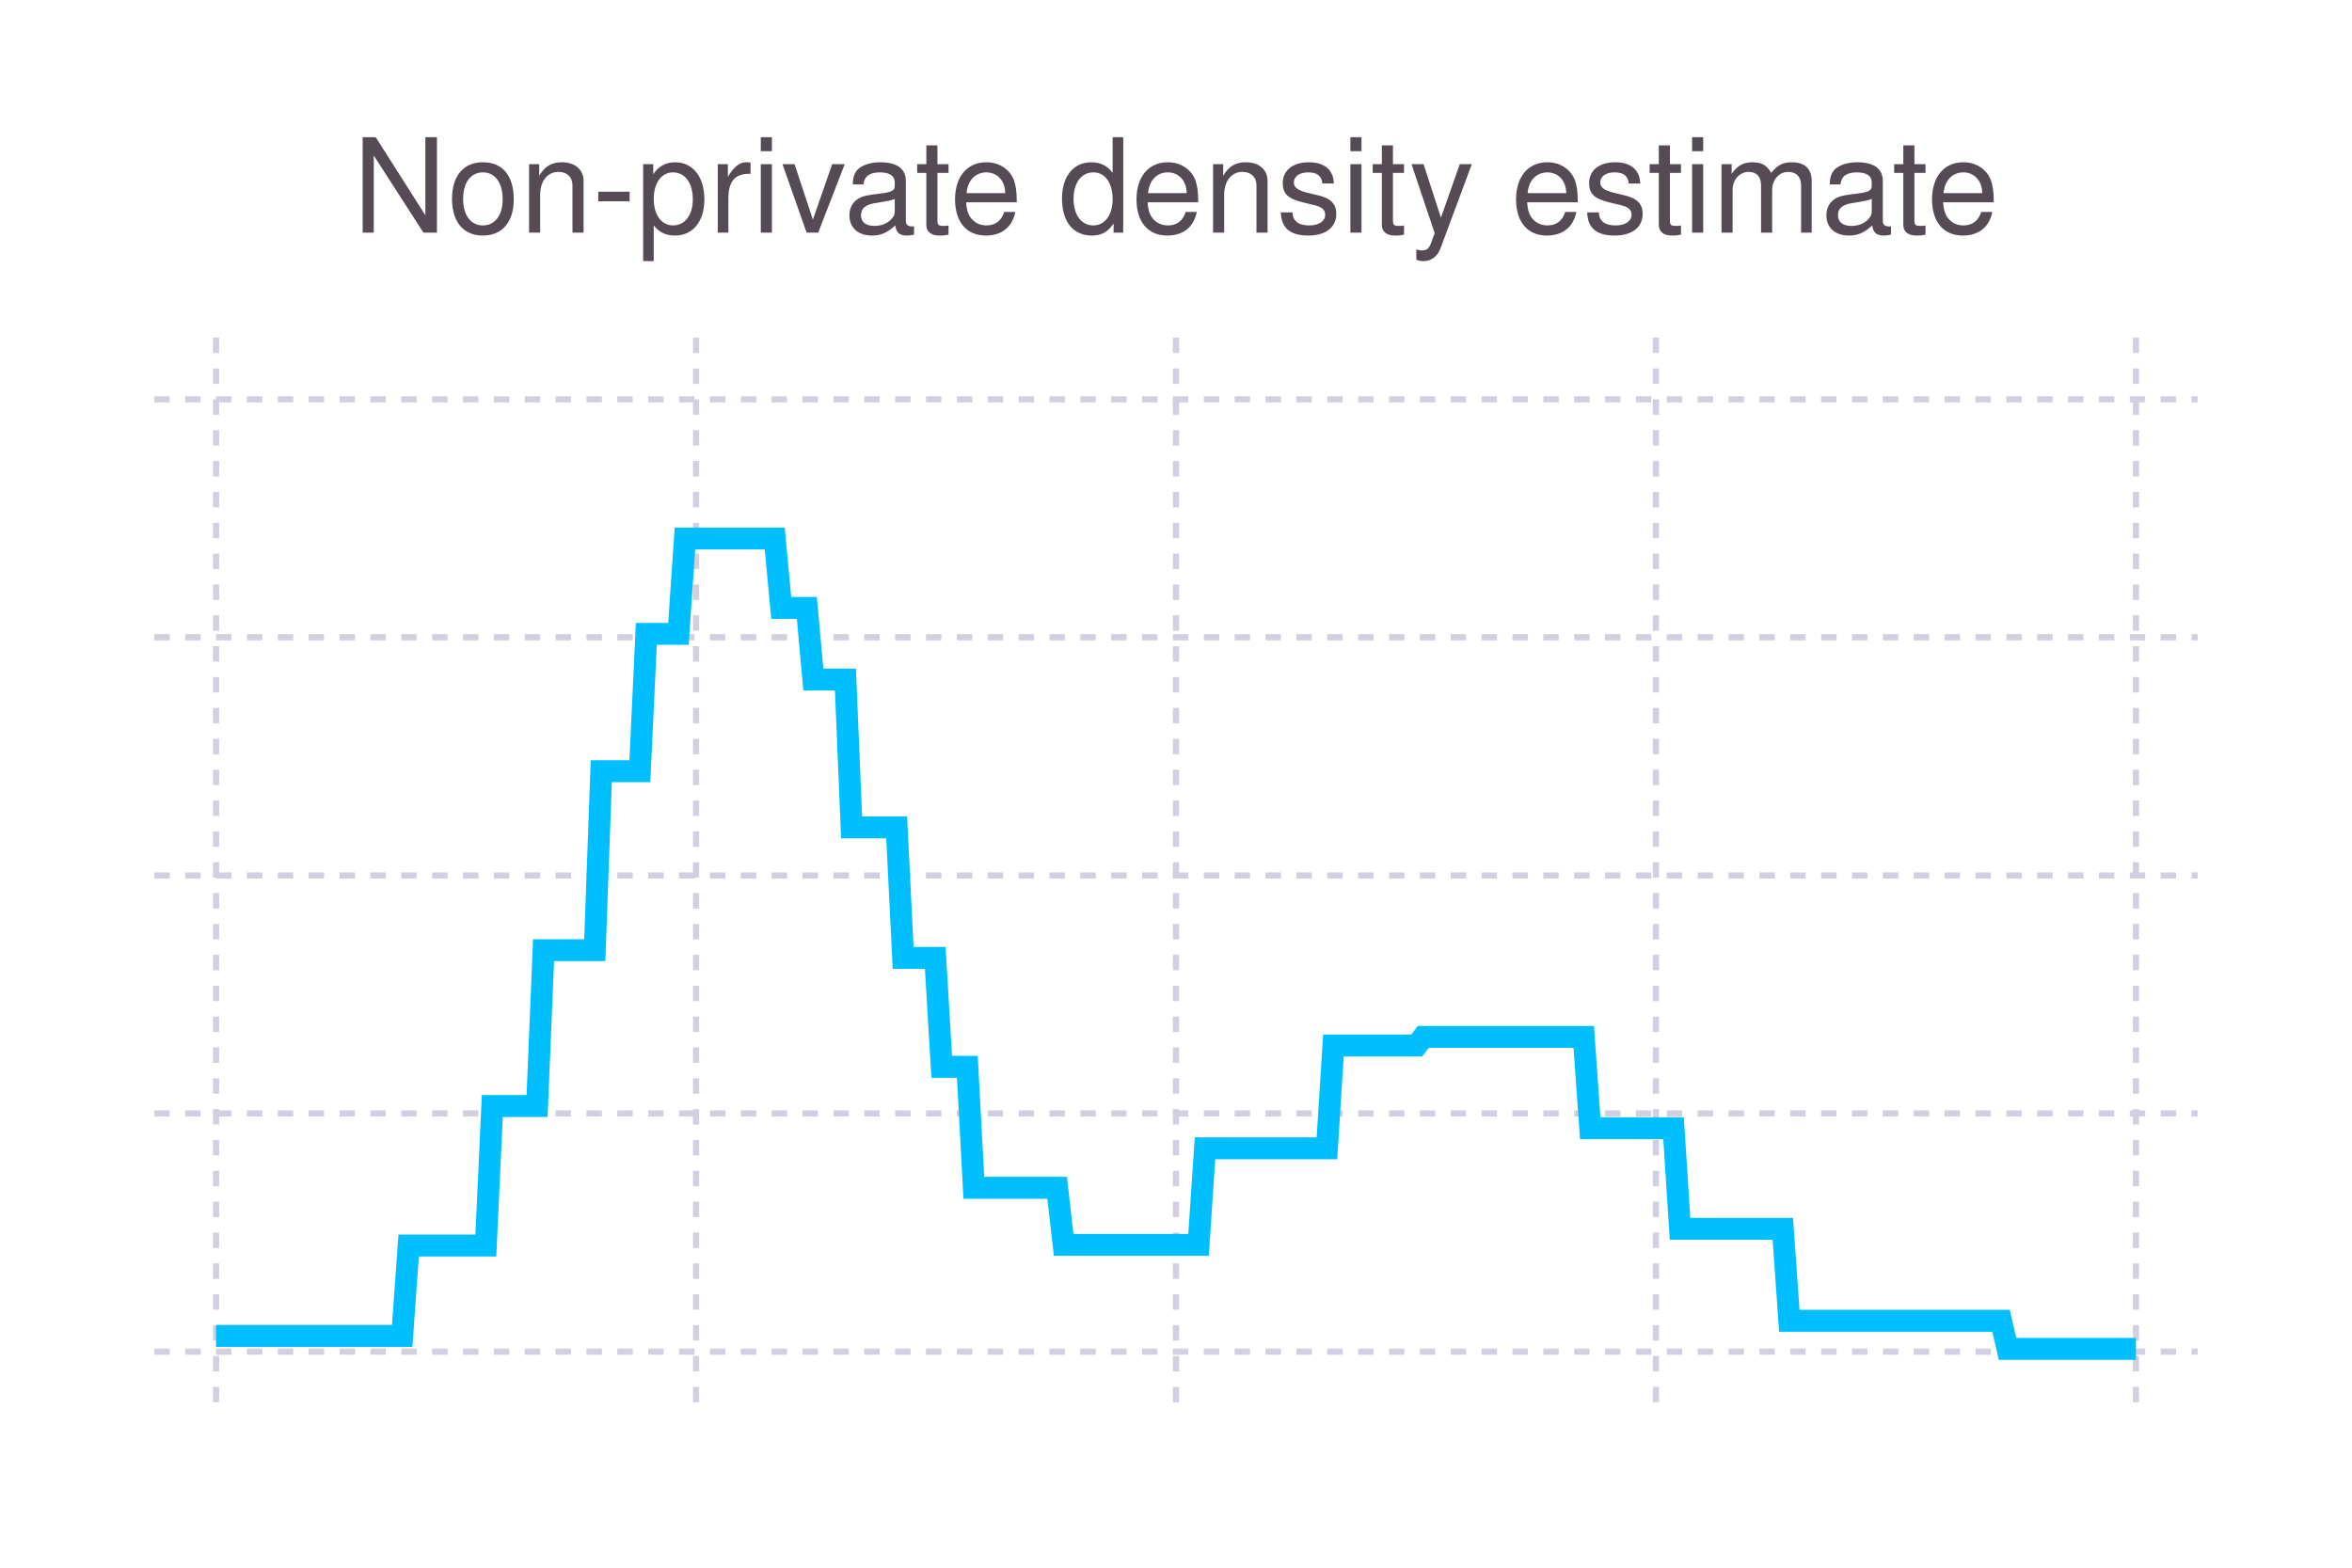
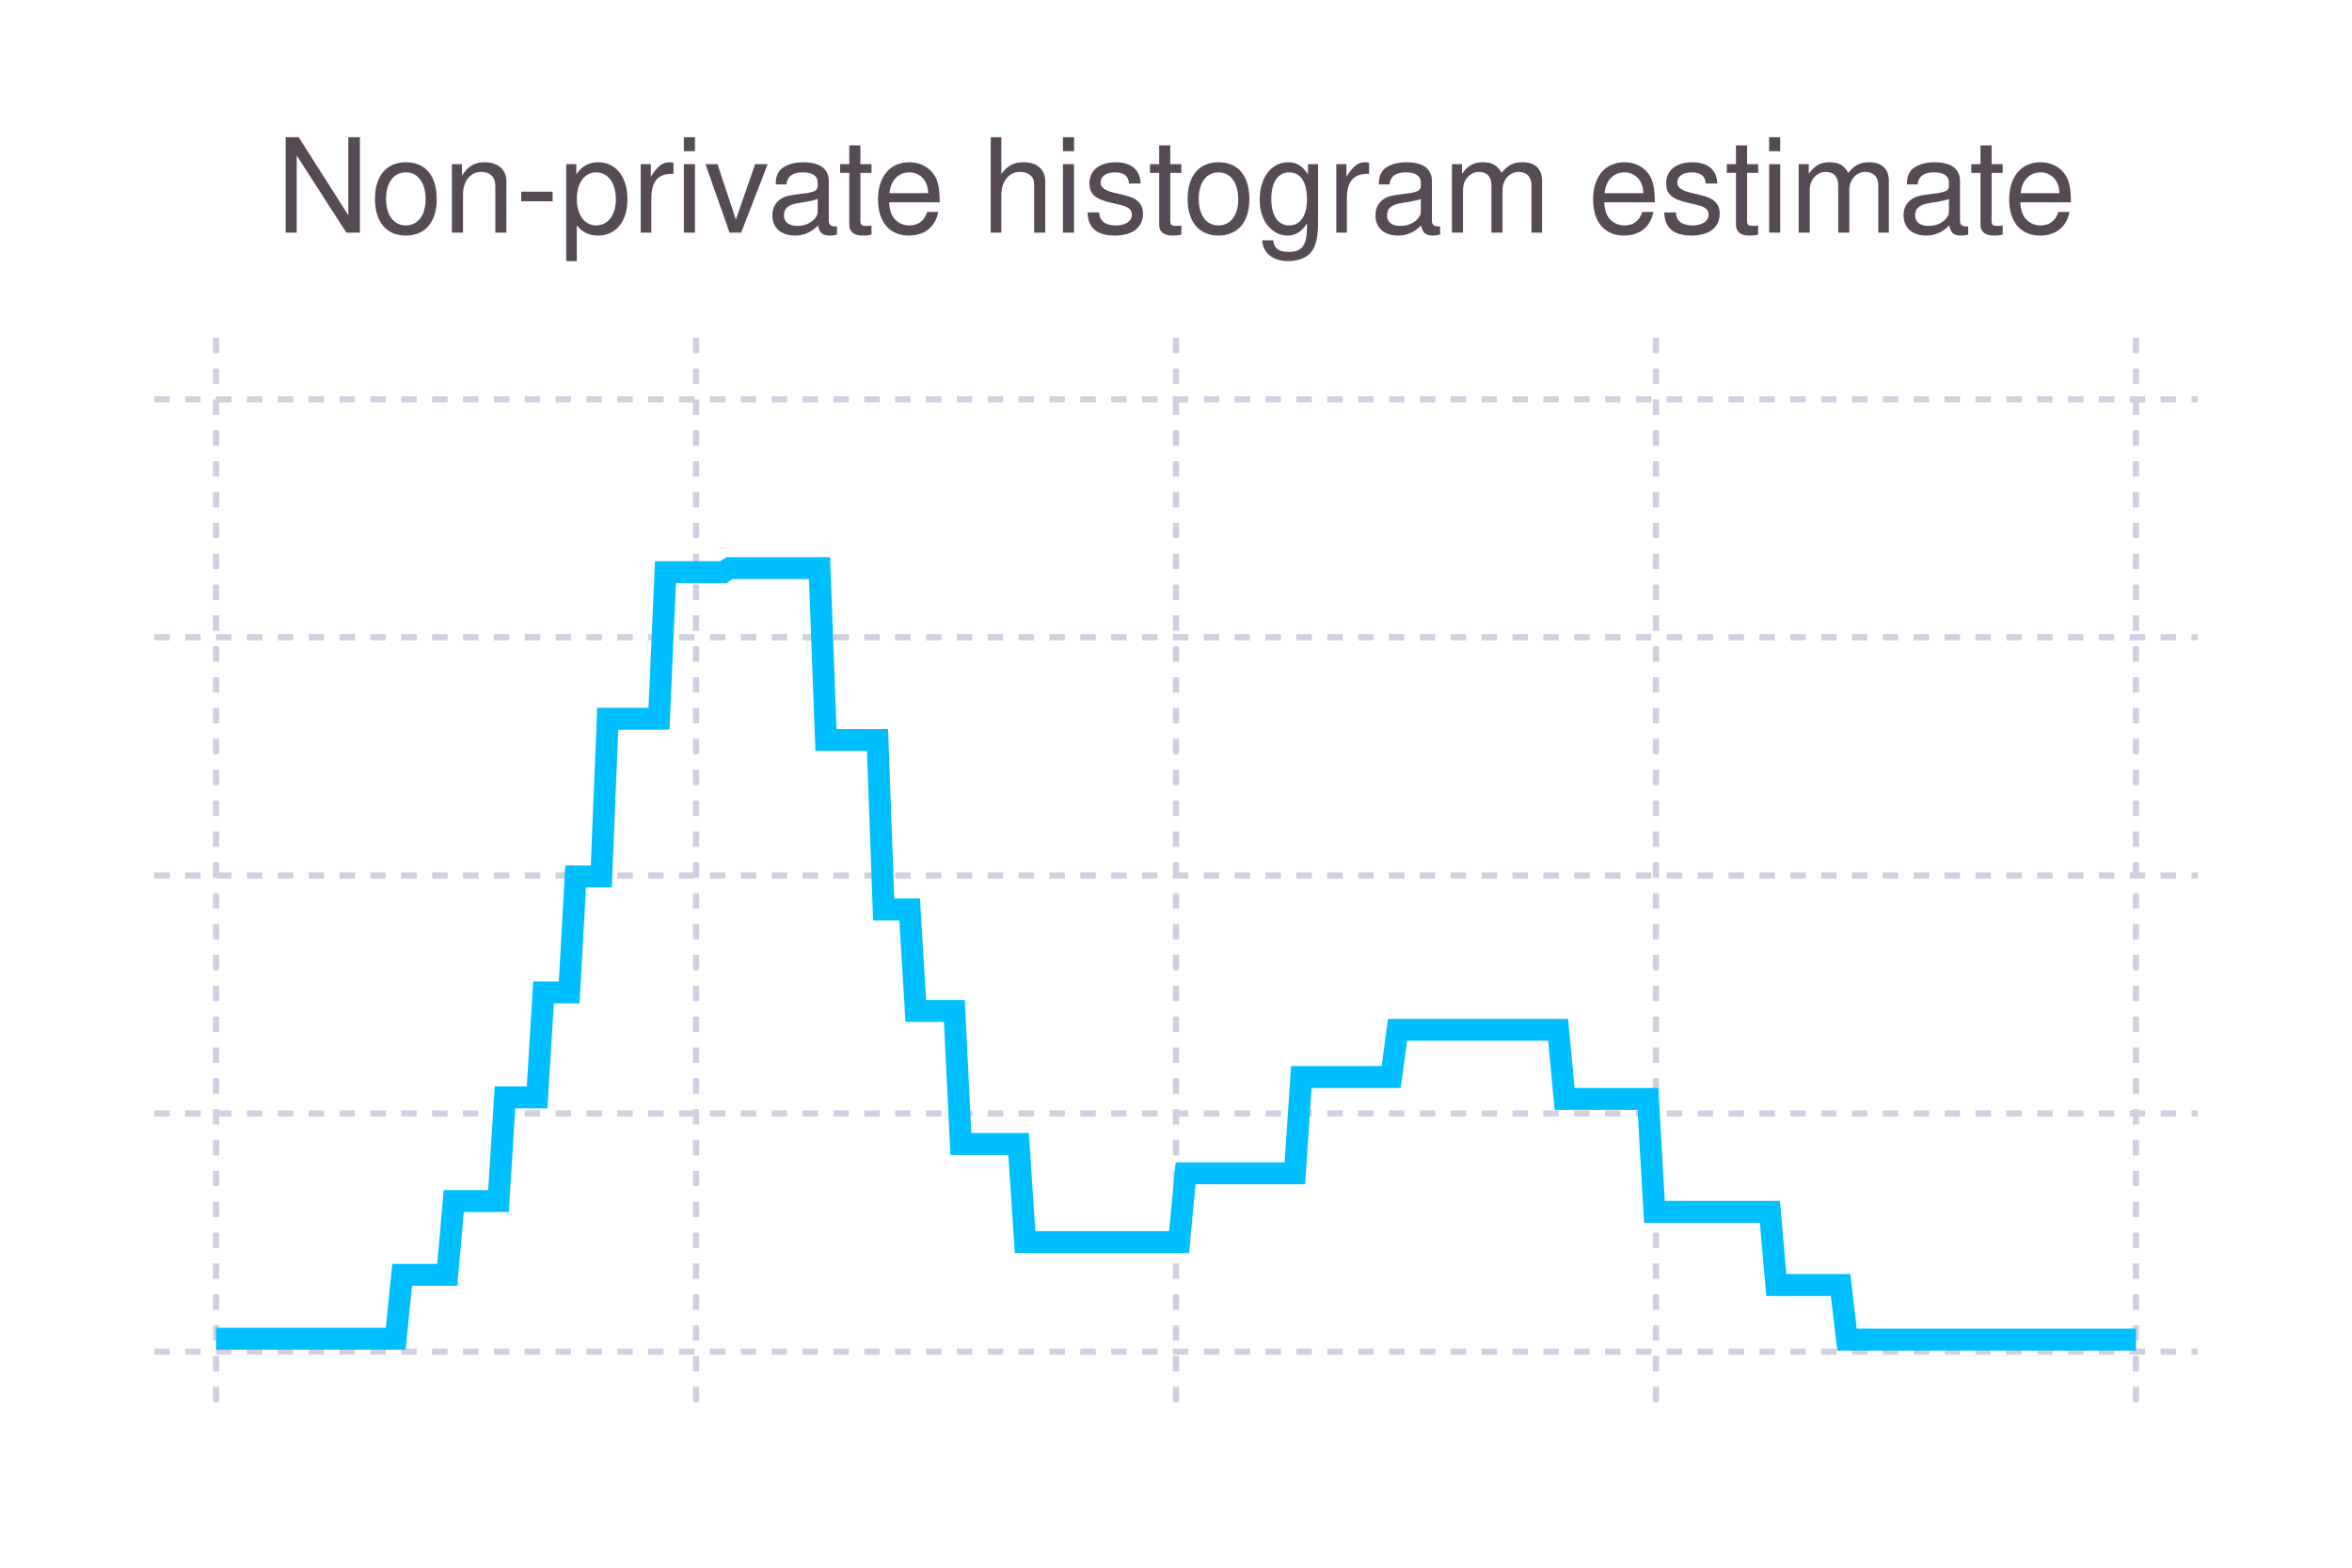
<svg xmlns="http://www.w3.org/2000/svg" version="1.2" width="76.2mm" height="50.8mm" viewBox="0 0 76.2 50.8" stroke="none" fill="#000000" stroke-width="0.3" font-size="3.88">
-   <g class="plotroot xscalable yscalable" id="img-ccfddeca-1">
-     <g clip-path="url(#img-ccfddeca-2)">
-       <g id="img-ccfddeca-3">
-         <g pointer-events="visible" opacity="1" fill="#000000" fill-opacity="0.000" stroke="#000000" stroke-opacity="0.000" class="guide background" id="img-ccfddeca-4">
+   <g class="plotroot xscalable yscalable" id="img-850cad1f-1">
+     <g clip-path="url(#img-850cad1f-2)">
+       <g id="img-850cad1f-3">
+         <g pointer-events="visible" opacity="1" fill="#000000" fill-opacity="0.000" stroke="#000000" stroke-opacity="0.000" class="guide background" id="img-850cad1f-4">
          <rect x="5" y="10.94" width="66.2" height="34.86" />
        </g>
-         <g class="guide ygridlines xfixed" stroke-dasharray="0.5,0.5" stroke-width="0.2" stroke="#D0D0E0" id="img-ccfddeca-5">
+         <g class="guide ygridlines xfixed" stroke-dasharray="0.5,0.5" stroke-width="0.2" stroke="#D0D0E0" id="img-850cad1f-5">
          <path fill="none" d="M5,43.8 L 71.2 43.8" />
          <path fill="none" d="M5,36.08 L 71.2 36.08" />
          <path fill="none" d="M5,28.37 L 71.2 28.37" />
          <path fill="none" d="M5,20.65 L 71.2 20.65" />
          <path fill="none" d="M5,12.94 L 71.2 12.94" />
        </g>
-         <g class="guide xgridlines yfixed" stroke-dasharray="0.5,0.5" stroke-width="0.2" stroke="#D0D0E0" id="img-ccfddeca-6">
+         <g class="guide xgridlines yfixed" stroke-dasharray="0.5,0.5" stroke-width="0.2" stroke="#D0D0E0" id="img-850cad1f-6">
          <path fill="none" d="M7,10.94 L 7 45.8" />
          <path fill="none" d="M22.55,10.94 L 22.55 45.8" />
          <path fill="none" d="M38.1,10.94 L 38.1 45.8" />
          <path fill="none" d="M53.65,10.94 L 53.65 45.8" />
          <path fill="none" d="M69.2,10.94 L 69.2 45.8" />
        </g>
-         <g class="plotpanel" id="img-ccfddeca-7">
-           <g stroke-width="0.71" fill="#000000" fill-opacity="0.000" class="geometry" stroke-dasharray="none" stroke="#00BFFF" id="img-ccfddeca-8">
-             <path fill="none" d="M7,43.29 L 7.21 43.29 7.42 43.29 7.62 43.29 7.83 43.29 8.04 43.29 8.25 43.29 8.46 43.29 8.66 43.29 8.87 43.29 9.08 43.29 9.29 43.29 9.5 43.29 9.7 43.29 9.91 43.29 10.12 43.29 10.33 43.29 10.54 43.29 10.74 43.29 10.95 43.29 11.16 43.29 11.37 43.29 11.58 43.29 11.78 43.29 11.99 43.29 12.2 43.29 12.41 43.29 12.62 43.29 12.82 43.29 13.03 43.29 13.24 40.36 13.45 40.36 13.66 40.36 13.86 40.36 14.07 40.36 14.28 40.36 14.49 40.36 14.7 40.36 14.91 40.36 15.11 40.36 15.32 40.36 15.53 40.36 15.74 40.36 15.95 35.84 16.15 35.84 16.36 35.84 16.57 35.84 16.78 35.84 16.99 35.84 17.19 35.84 17.4 35.84 17.61 30.79 17.82 30.79 18.03 30.79 18.23 30.79 18.44 30.79 18.65 30.79 18.86 30.79 19.07 30.79 19.27 30.79 19.48 24.99 19.69 24.99 19.9 24.99 20.11 24.99 20.31 24.99 20.52 24.99 20.73 24.99 20.94 20.54 21.15 20.54 21.35 20.54 21.56 20.54 21.77 20.54 21.98 20.54 22.19 17.45 22.39 17.45 22.6 17.45 22.81 17.45 23.02 17.45 23.23 17.45 23.43 17.45 23.64 17.45 23.85 17.45 24.06 17.45 24.27 17.45 24.47 17.45 24.68 17.45 24.89 17.45 25.1 17.45 25.31 19.7 25.51 19.7 25.72 19.7 25.93 19.7 26.14 19.7 26.35 22.02 26.55 22.02 26.76 22.02 26.97 22.02 27.18 22.02 27.39 22.02 27.59 26.81 27.8 26.81 28.01 26.81 28.22 26.81 28.43 26.81 28.63 26.81 28.84 26.81 29.05 26.81 29.26 31.04 29.47 31.04 29.67 31.04 29.88 31.04 30.09 31.04 30.3 31.04 30.51 34.57 30.72 34.57 30.92 34.57 31.13 34.57 31.34 34.57 31.55 38.49 31.76 38.49 31.96 38.49 32.17 38.49 32.38 38.49 32.59 38.49 32.8 38.49 33 38.49 33.21 38.49 33.42 38.49 33.63 38.49 33.84 38.49 34.04 38.49 34.25 38.49 34.46 40.34 34.67 40.34 34.88 40.34 35.08 40.34 35.29 40.34 35.5 40.34 35.71 40.34 35.92 40.34 36.12 40.34 36.33 40.34 36.54 40.34 36.75 40.34 36.96 40.34 37.16 40.34 37.37 40.34 37.58 40.34 37.79 40.34 38 40.34 38.2 40.34 38.41 40.34 38.62 40.34 38.83 40.34 39.04 37.21 39.24 37.21 39.45 37.21 39.66 37.21 39.87 37.21 40.08 37.21 40.28 37.21 40.49 37.21 40.7 37.21 40.91 37.21 41.12 37.21 41.32 37.21 41.53 37.21 41.74 37.21 41.95 37.21 42.16 37.21 42.36 37.21 42.57 37.21 42.78 37.21 42.99 37.21 43.2 33.88 43.4 33.88 43.61 33.88 43.82 33.88 44.03 33.88 44.24 33.88 44.44 33.88 44.65 33.88 44.86 33.88 45.07 33.88 45.28 33.88 45.48 33.88 45.69 33.88 45.9 33.88 46.11 33.6 46.32 33.6 46.53 33.6 46.73 33.6 46.94 33.6 47.15 33.6 47.36 33.6 47.57 33.6 47.77 33.6 47.98 33.6 48.19 33.6 48.4 33.6 48.61 33.6 48.81 33.6 49.02 33.6 49.23 33.6 49.44 33.6 49.65 33.6 49.85 33.6 50.06 33.6 50.27 33.6 50.48 33.6 50.69 33.6 50.89 33.6 51.1 33.6 51.31 33.6 51.52 36.56 51.73 36.56 51.93 36.56 52.14 36.56 52.35 36.56 52.56 36.56 52.77 36.56 52.97 36.56 53.18 36.56 53.39 36.56 53.6 36.56 53.81 36.56 54.01 36.56 54.22 36.56 54.43 39.82 54.64 39.82 54.85 39.82 55.05 39.82 55.26 39.82 55.47 39.82 55.68 39.82 55.89 39.82 56.09 39.82 56.3 39.82 56.51 39.82 56.72 39.82 56.93 39.82 57.13 39.82 57.34 39.82 57.55 39.82 57.76 39.82 57.97 42.8 58.17 42.8 58.38 42.8 58.59 42.8 58.8 42.8 59.01 42.8 59.21 42.8 59.42 42.8 59.63 42.8 59.84 42.8 60.05 42.8 60.25 42.8 60.46 42.8 60.67 42.8 60.88 42.8 61.09 42.8 61.29 42.8 61.5 42.8 61.71 42.8 61.92 42.8 62.13 42.8 62.34 42.8 62.54 42.8 62.75 42.8 62.96 42.8 63.17 42.8 63.38 42.8 63.58 42.8 63.79 42.8 64 42.8 64.21 42.8 64.42 42.8 64.62 42.8 64.83 42.8 65.04 43.71 65.25 43.71 65.46 43.71 65.66 43.71 65.87 43.71 66.08 43.71 66.29 43.71 66.5 43.71 66.7 43.71 66.91 43.71 67.12 43.71 67.33 43.71 67.54 43.71 67.74 43.71 67.95 43.71 68.16 43.71 68.37 43.71 68.58 43.71 68.78 43.71 68.99 43.71 69.2 43.71" />
+         <g class="plotpanel" id="img-850cad1f-7">
+           <g stroke-width="0.71" fill="#000000" fill-opacity="0.000" class="geometry" stroke-dasharray="none" stroke="#00BFFF" id="img-850cad1f-8">
+             <path fill="none" d="M7,43.38 L 7.21 43.38 7.42 43.38 7.62 43.38 7.83 43.38 8.04 43.38 8.25 43.38 8.46 43.38 8.66 43.38 8.87 43.38 9.08 43.38 9.29 43.38 9.5 43.38 9.7 43.38 9.91 43.38 10.12 43.38 10.33 43.38 10.54 43.38 10.74 43.38 10.95 43.38 11.16 43.38 11.37 43.38 11.58 43.38 11.78 43.38 11.99 43.38 12.2 43.38 12.41 43.38 12.62 43.38 12.82 43.38 13.03 41.31 13.24 41.31 13.45 41.31 13.66 41.31 13.86 41.31 14.07 41.31 14.28 41.31 14.49 41.31 14.7 38.92 14.91 38.92 15.11 38.92 15.32 38.92 15.53 38.92 15.74 38.92 15.95 38.92 16.15 38.92 16.36 35.56 16.57 35.56 16.78 35.56 16.99 35.56 17.19 35.56 17.4 35.56 17.61 32.16 17.82 32.16 18.03 32.16 18.23 32.16 18.44 32.16 18.65 28.4 18.86 28.4 19.07 28.4 19.27 28.4 19.48 28.4 19.69 23.29 19.9 23.29 20.11 23.29 20.31 23.29 20.52 23.29 20.73 23.29 20.94 23.29 21.15 23.29 21.35 23.29 21.56 18.54 21.77 18.54 21.98 18.54 22.19 18.54 22.39 18.54 22.6 18.54 22.81 18.54 23.02 18.54 23.23 18.54 23.43 18.54 23.64 18.41 23.85 18.41 24.06 18.41 24.27 18.41 24.47 18.41 24.68 18.41 24.89 18.41 25.1 18.41 25.31 18.41 25.51 18.41 25.72 18.41 25.93 18.41 26.14 18.41 26.35 18.41 26.55 18.41 26.76 23.98 26.97 23.98 27.18 23.98 27.39 23.98 27.59 23.98 27.8 23.98 28.01 23.98 28.22 23.98 28.43 23.98 28.63 29.47 28.84 29.47 29.05 29.47 29.26 29.47 29.47 29.47 29.67 32.76 29.88 32.76 30.09 32.76 30.3 32.76 30.51 32.76 30.72 32.76 30.92 32.76 31.13 37.07 31.34 37.07 31.55 37.07 31.76 37.07 31.96 37.07 32.17 37.07 32.38 37.07 32.59 37.07 32.8 37.07 33 37.07 33.21 40.25 33.42 40.25 33.63 40.25 33.84 40.25 34.04 40.25 34.25 40.25 34.46 40.25 34.67 40.25 34.88 40.25 35.08 40.25 35.29 40.25 35.5 40.25 35.71 40.25 35.92 40.25 36.12 40.25 36.33 40.25 36.54 40.25 36.75 40.25 36.96 40.25 37.16 40.25 37.37 40.25 37.58 40.25 37.79 40.25 38 40.25 38.2 40.25 38.41 38.02 38.62 38.02 38.83 38.02 39.04 38.02 39.24 38.02 39.45 38.02 39.66 38.02 39.87 38.02 40.08 38.02 40.28 38.02 40.49 38.02 40.7 38.02 40.91 38.02 41.12 38.02 41.32 38.02 41.53 38.02 41.74 38.02 41.95 38.02 42.16 34.9 42.36 34.9 42.57 34.9 42.78 34.9 42.99 34.9 43.2 34.9 43.4 34.9 43.61 34.9 43.82 34.9 44.03 34.9 44.24 34.9 44.44 34.9 44.65 34.9 44.86 34.9 45.07 34.9 45.28 33.37 45.48 33.37 45.69 33.37 45.9 33.37 46.11 33.37 46.32 33.37 46.53 33.37 46.73 33.37 46.94 33.37 47.15 33.37 47.36 33.37 47.57 33.37 47.77 33.37 47.98 33.37 48.19 33.37 48.4 33.37 48.61 33.37 48.81 33.37 49.02 33.37 49.23 33.37 49.44 33.37 49.65 33.37 49.85 33.37 50.06 33.37 50.27 33.37 50.48 33.37 50.69 35.61 50.89 35.61 51.1 35.61 51.31 35.61 51.52 35.61 51.73 35.61 51.93 35.61 52.14 35.61 52.35 35.61 52.56 35.61 52.77 35.61 52.97 35.61 53.18 35.61 53.39 35.61 53.6 39.27 53.81 39.27 54.01 39.27 54.22 39.27 54.43 39.27 54.64 39.27 54.85 39.27 55.05 39.27 55.26 39.27 55.47 39.27 55.68 39.27 55.89 39.27 56.09 39.27 56.3 39.27 56.51 39.27 56.72 39.27 56.93 39.27 57.13 39.27 57.34 39.27 57.55 41.64 57.76 41.64 57.97 41.64 58.17 41.64 58.38 41.64 58.59 41.64 58.8 41.64 59.01 41.64 59.21 41.64 59.42 41.64 59.63 41.64 59.84 43.41 60.05 43.41 60.25 43.41 60.46 43.41 60.67 43.41 60.88 43.41 61.09 43.41 61.29 43.41 61.5 43.41 61.71 43.41 61.92 43.41 62.13 43.41 62.34 43.41 62.54 43.41 62.75 43.41 62.96 43.41 63.17 43.41 63.38 43.41 63.58 43.41 63.79 43.41 64 43.41 64.21 43.41 64.42 43.41 64.62 43.41 64.83 43.41 65.04 43.41 65.25 43.41 65.46 43.41 65.66 43.41 65.87 43.41 66.08 43.41 66.29 43.41 66.5 43.41 66.7 43.41 66.91 43.41 67.12 43.41 67.33 43.41 67.54 43.41 67.74 43.41 67.95 43.41 68.16 43.41 68.37 43.41 68.58 43.41 68.78 43.41 68.99 43.41 69.2 43.41" />
          </g>
        </g>
      </g>
    </g>
-     <g font-size="4.23" font-family="'PT Sans','Helvetica Neue','Helvetica',sans-serif" fill="#564A55" stroke="#000000" stroke-opacity="0.000" id="img-ccfddeca-9">
-       <text x="38.1" y="5" text-anchor="middle" dy="0.6em">Non-private density estimate</text>
+     <g font-size="4.23" font-family="'PT Sans','Helvetica Neue','Helvetica',sans-serif" fill="#564A55" stroke="#000000" stroke-opacity="0.000" id="img-850cad1f-9">
+       <text x="38.1" y="5" text-anchor="middle" dy="0.6em">Non-private histogram estimate</text>
    </g>
  </g>
  <defs>
-     <clipPath id="img-ccfddeca-2">
+     <clipPath id="img-850cad1f-2">
      <path d="M5,10.94 L 71.2 10.94 71.2 45.8 5 45.8" />
    </clipPath>
  </defs>
</svg>
